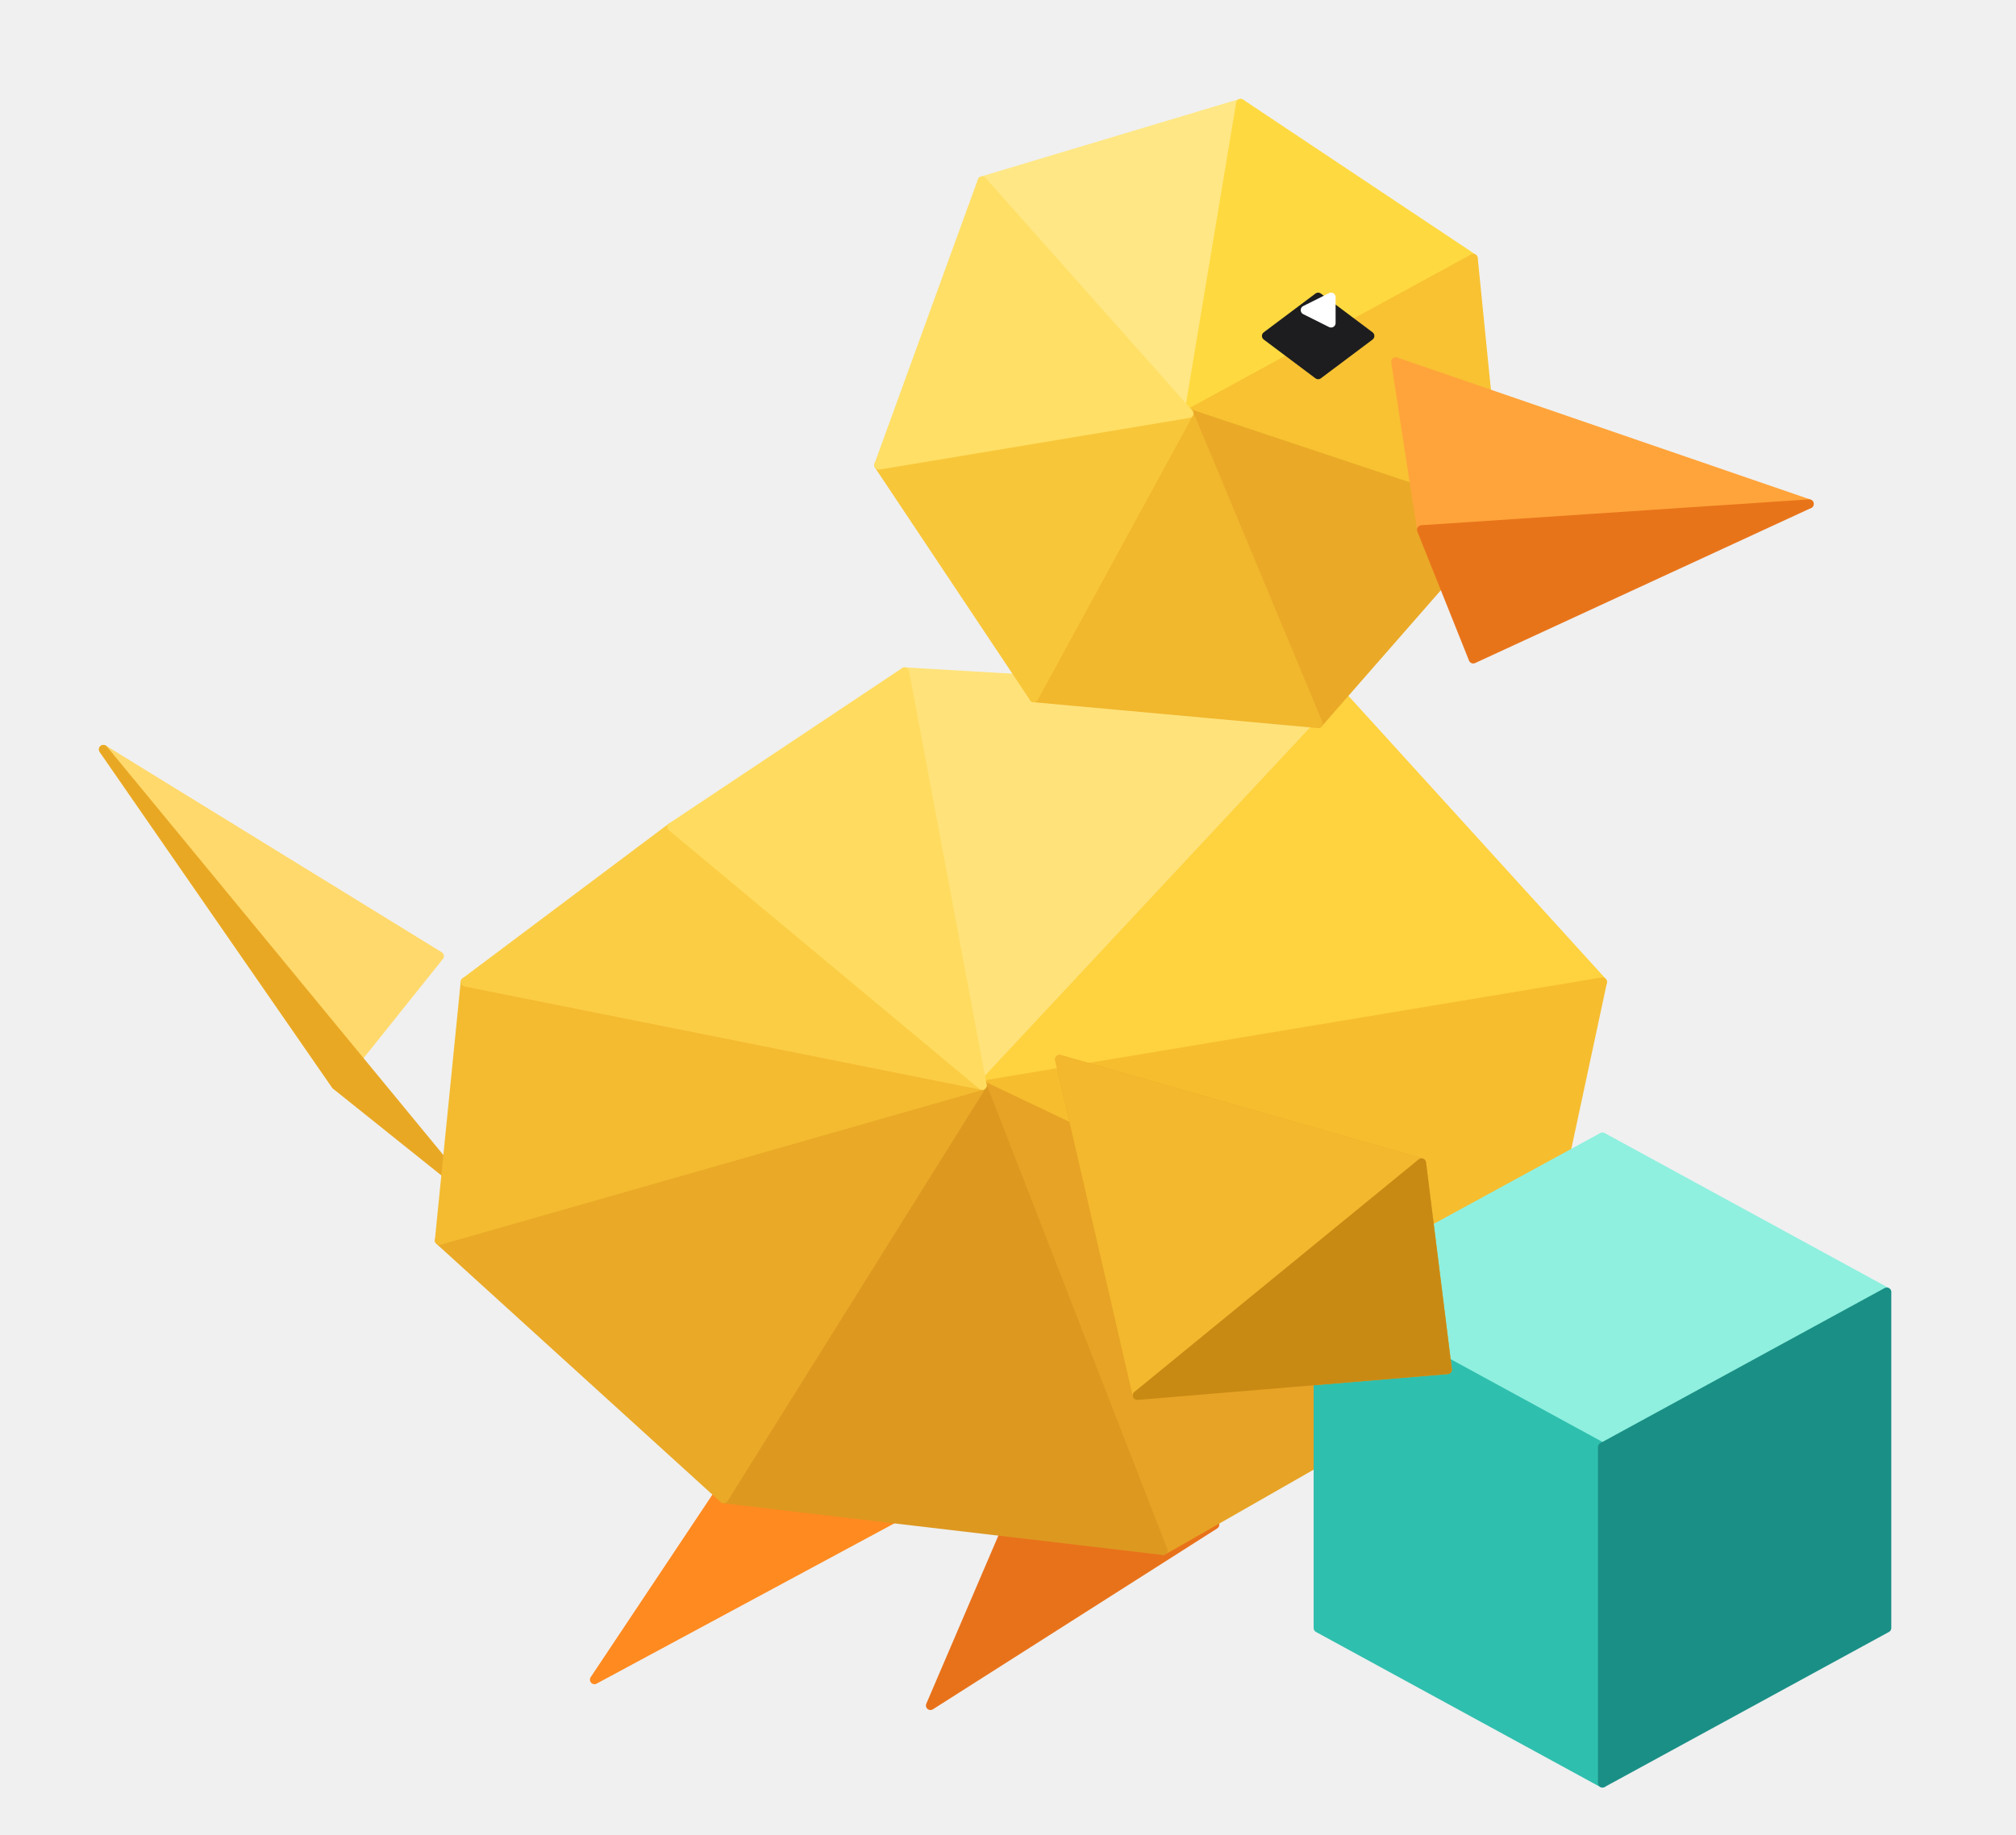
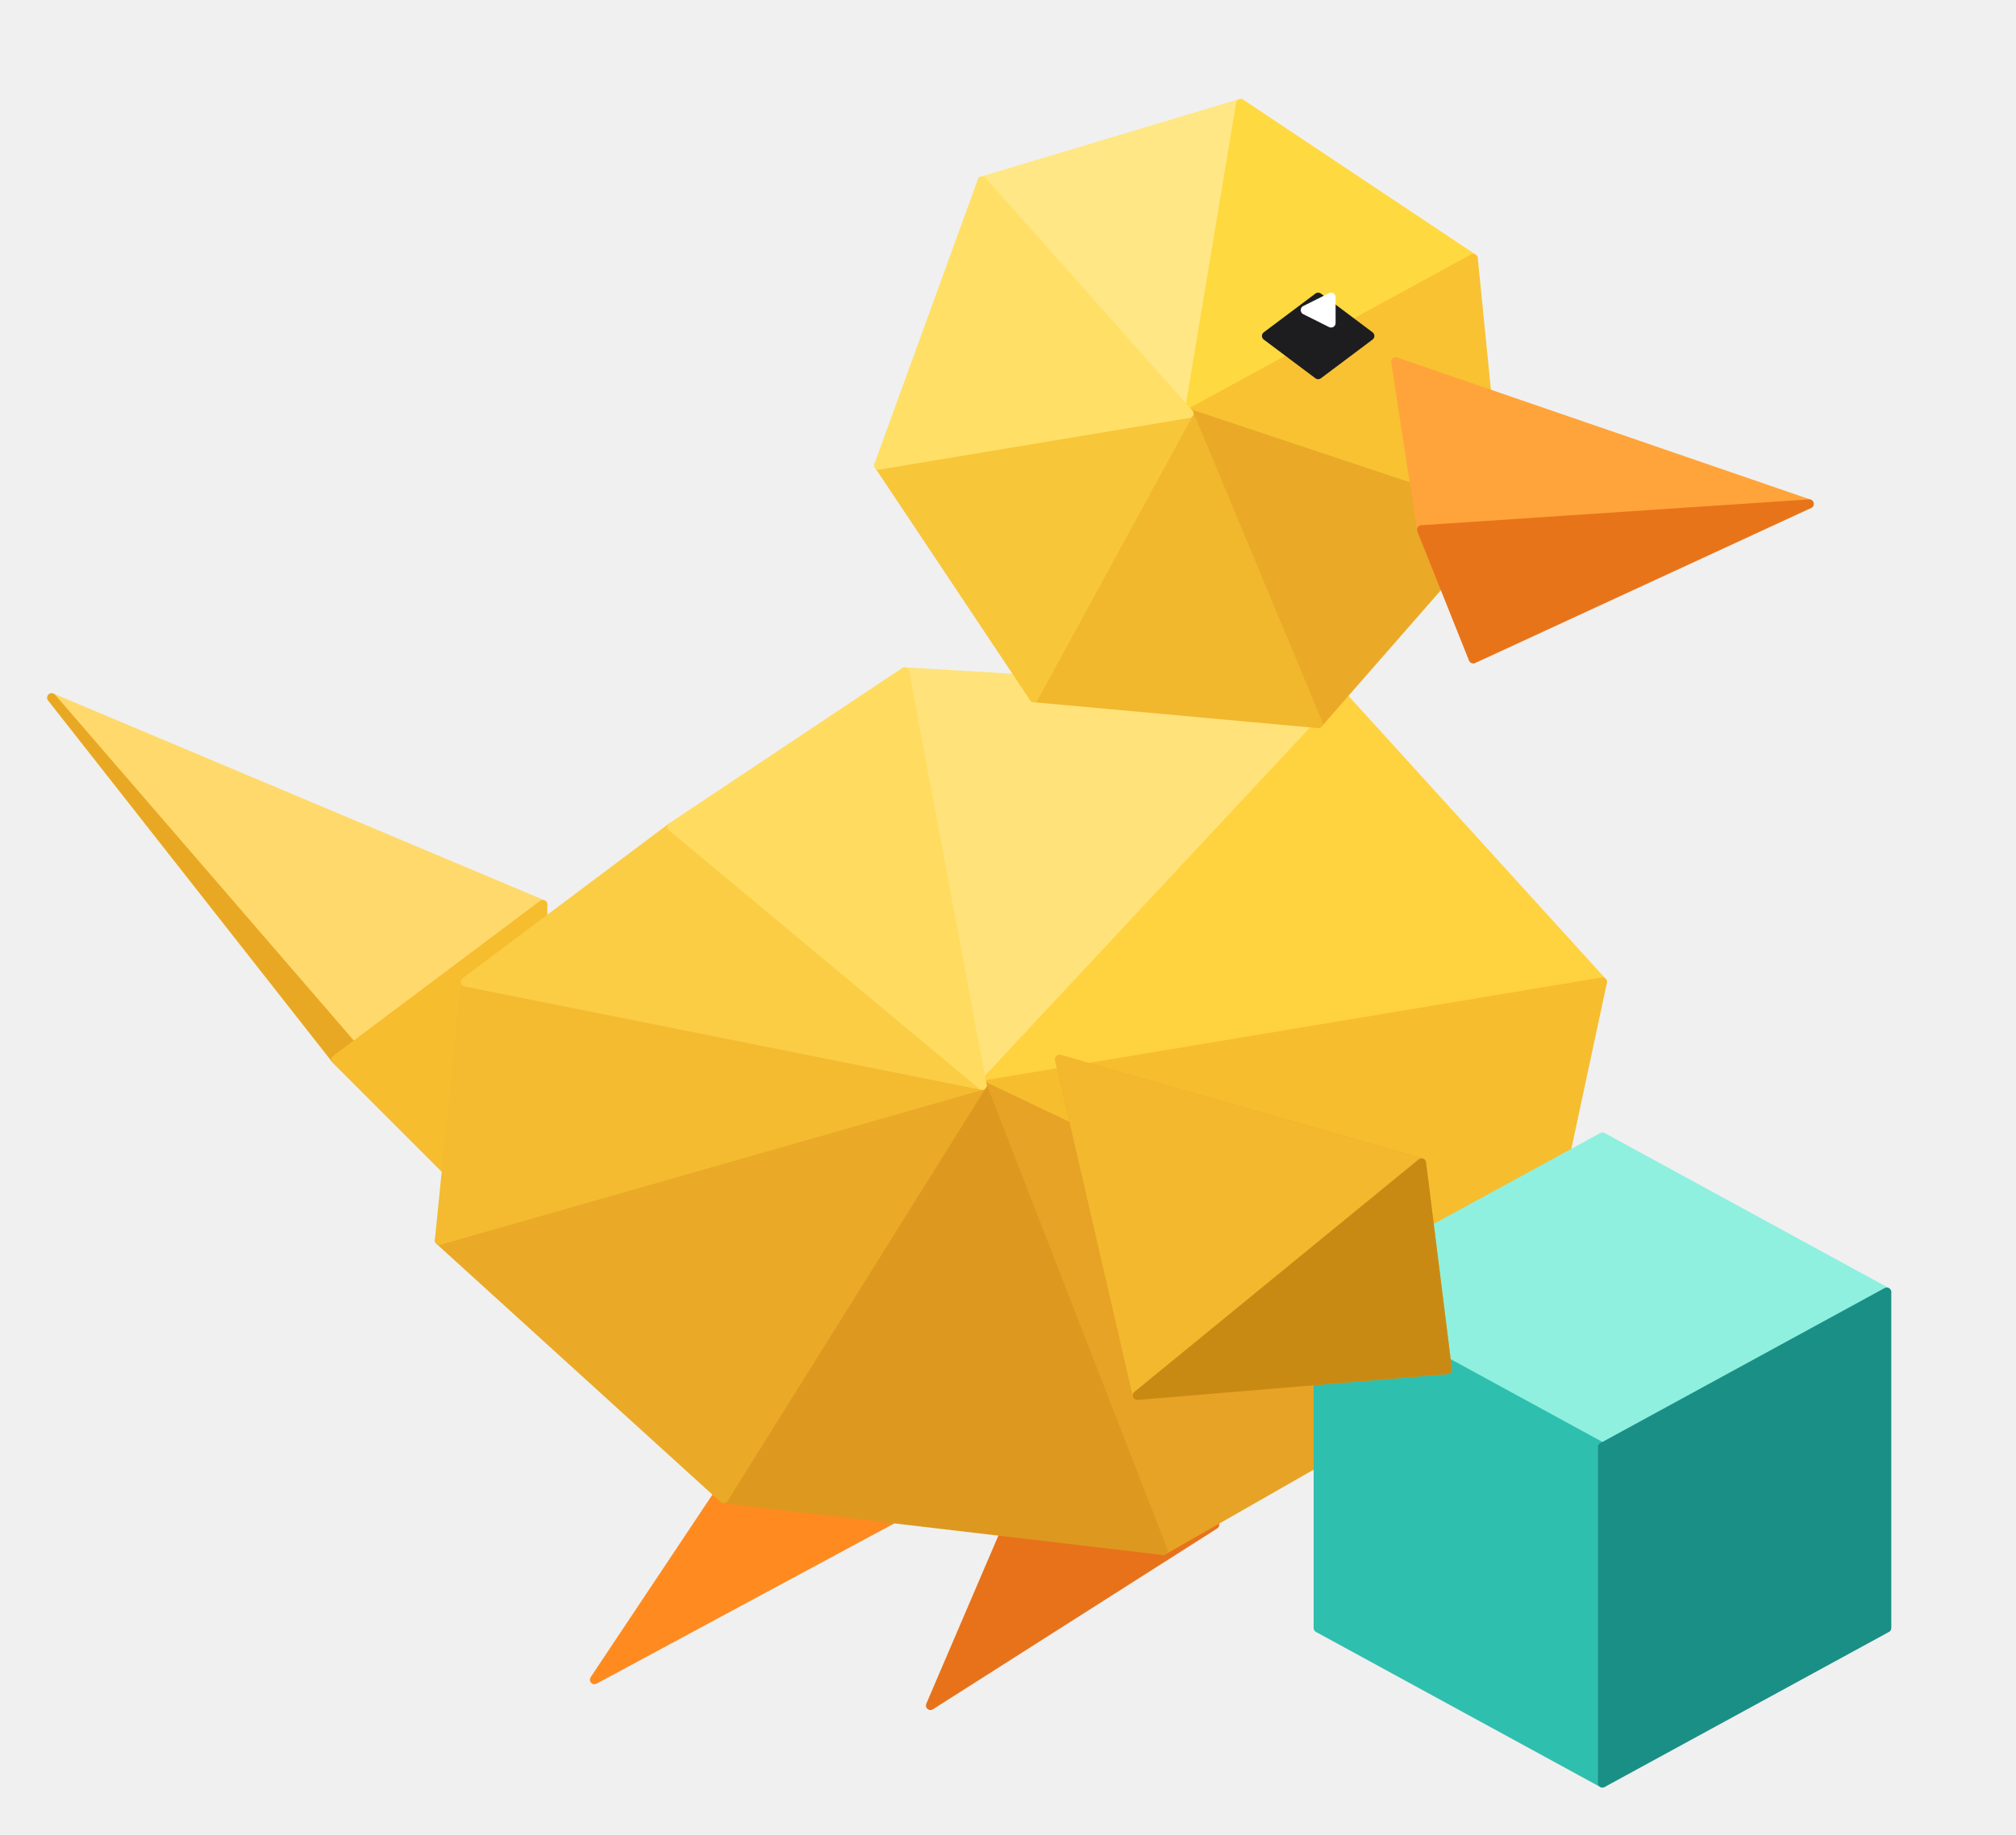
<svg xmlns="http://www.w3.org/2000/svg" viewBox="4 16 156 142" width="312" height="284" role="img" aria-label="Low poly duck holding a cube">
  <g stroke-width="0.7" stroke-linejoin="round">
-     <polygon points="38,90 12,74 30,100" fill="#ffd96b" stroke="#ffd96b" />
-     <polygon points="30,100 12,74 40,108" fill="#e9a824" stroke="#e9a824" />
+     <polygon points="46,86 8,70 30,98" fill="#ffd96b" stroke="#ffd96b" />
+     <polygon points="8,70 46,114 30,98" fill="#e9a824" stroke="#e9a824" />
+     <polygon points="46,86 30,98 46,114" fill="#f6bd2f" stroke="#f6bd2f" />
    <polygon points="60,131 76,132 50,146" fill="#ff8a1f" stroke="#ff8a1f" />
    <polygon points="82,134 98,134 76,148" fill="#e8721a" stroke="#e8721a" />
    <polygon points="80,100 74,68 108,70" fill="#ffe27a" stroke="#ffe27a" />
    <polygon points="80,100 108,70 128,92" fill="#ffd23f" stroke="#ffd23f" />
    <polygon points="80,100 128,92 122,120" fill="#f6bd2f" stroke="#f6bd2f" />
    <polygon points="80,100 122,120 94,136" fill="#e7a325" stroke="#e7a325" />
    <polygon points="80,100 94,136 60,132" fill="#dd9820" stroke="#dd9820" />
    <polygon points="80,100 60,132 38,112" fill="#eaa927" stroke="#eaa927" />
    <polygon points="80,100 38,112 40,92" fill="#f4bb30" stroke="#f4bb30" />
    <polygon points="80,100 40,92 56,80" fill="#fbcd45" stroke="#fbcd45" />
    <polygon points="80,100 56,80 74,68" fill="#ffdc60" stroke="#ffdc60" />
    <polygon points="96,48 80,30 100,24" fill="#ffe785" stroke="#ffe785" />
    <polygon points="96,48 100,24 118,36" fill="#ffd940" stroke="#ffd940" />
    <polygon points="96,48 118,36 120,56" fill="#f8c232" stroke="#f8c232" />
    <polygon points="96,48 120,56 106,72" fill="#eaa927" stroke="#eaa927" />
    <polygon points="96,48 106,72 84,70" fill="#f1b72d" stroke="#f1b72d" />
    <polygon points="96,48 84,70 72,52" fill="#f8c639" stroke="#f8c639" />
    <polygon points="96,48 72,52 80,30" fill="#ffdf66" stroke="#ffdf66" />
    <polygon points="112,44 144,55 114,57" fill="#ffa43a" stroke="#ffa43a" />
    <polygon points="114,57 144,55 118,67" fill="#e8741a" stroke="#e8741a" />
    <polygon points="102,42 106,39 110,42 106,45" fill="#1d1d1f" stroke="#1d1d1f" />
    <polygon points="105,40 107,39 107,41" fill="#ffffff" stroke="#ffffff" />
    <polygon points="128,104 150,116 128,128 106,116" fill="#8ff0df" stroke="#8ff0df" />
    <polygon points="106,116 128,128 128,154 106,142" fill="#2fbfae" stroke="#2fbfae" />
    <polygon points="128,128 150,116 150,142 128,154" fill="#1a8f86" stroke="#1a8f86" />
    <polygon points="86,98 114,106 116,122 92,124" fill="#e5a421" stroke="#e5a421" />
    <polygon points="86,98 114,106 92,124" fill="#f3b82e" stroke="#f3b82e" />
    <polygon points="114,106 116,122 92,124" fill="#c98a14" stroke="#c98a14" />
  </g>
</svg>
